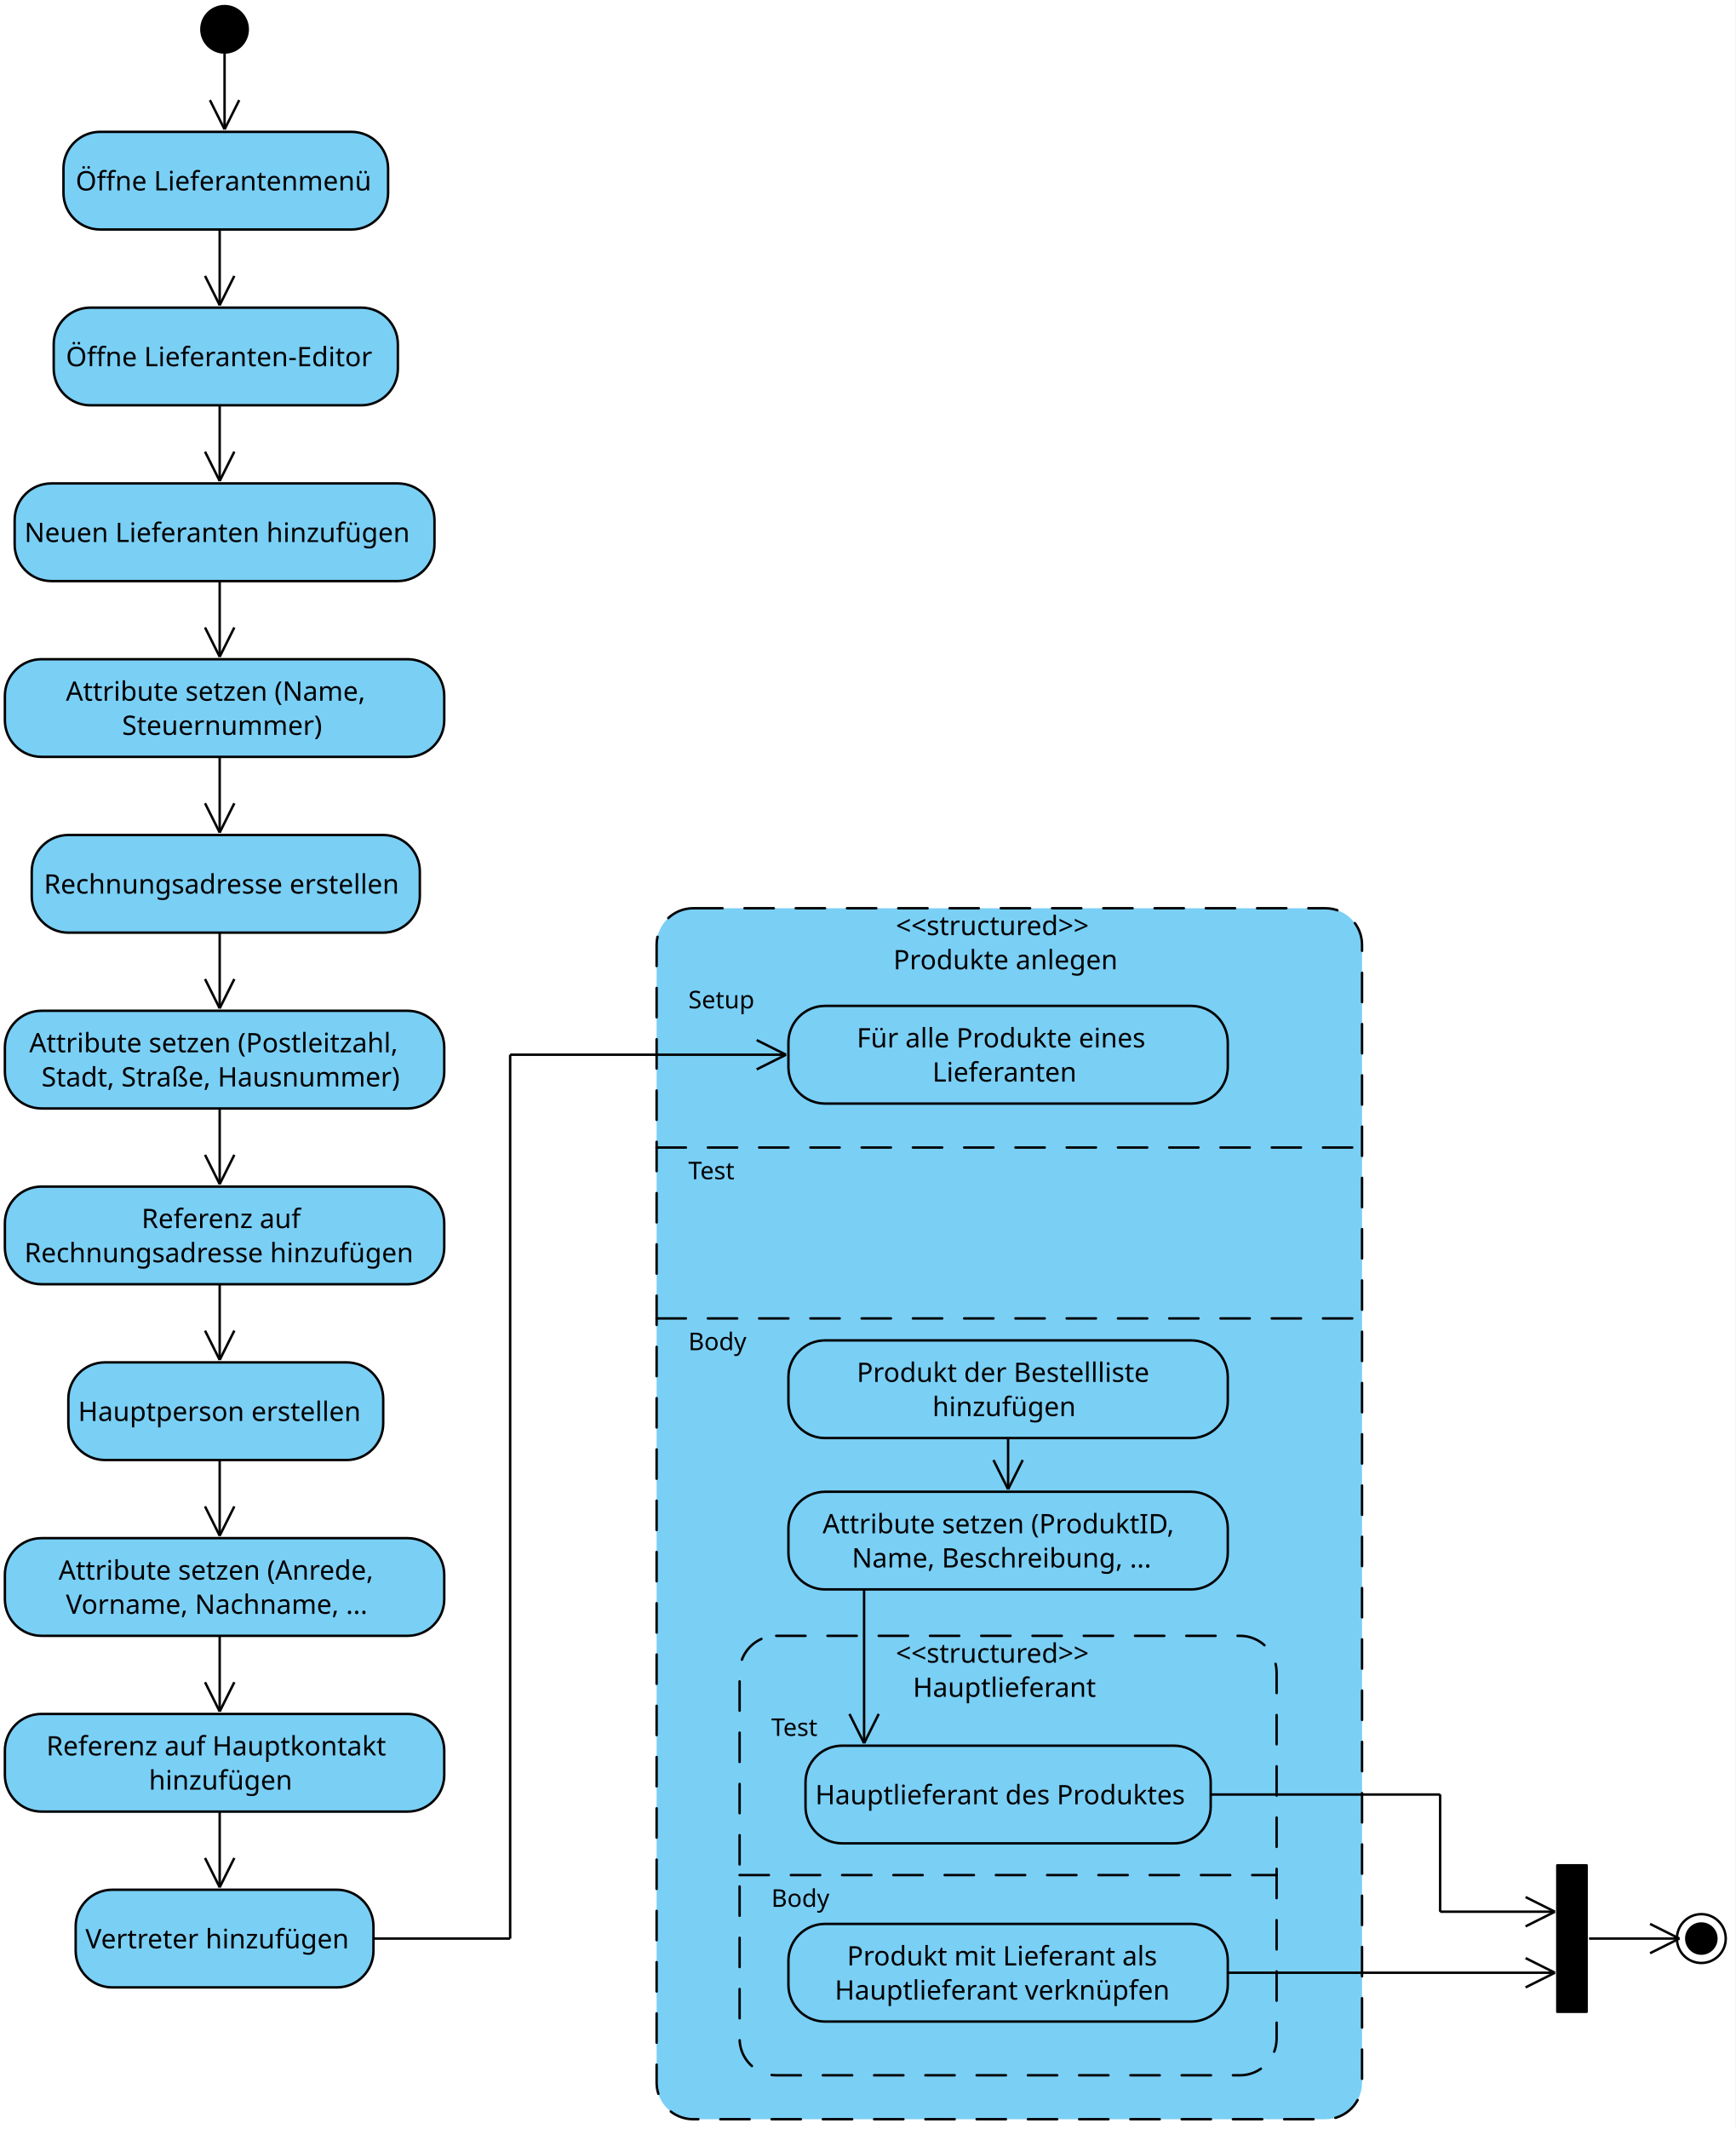
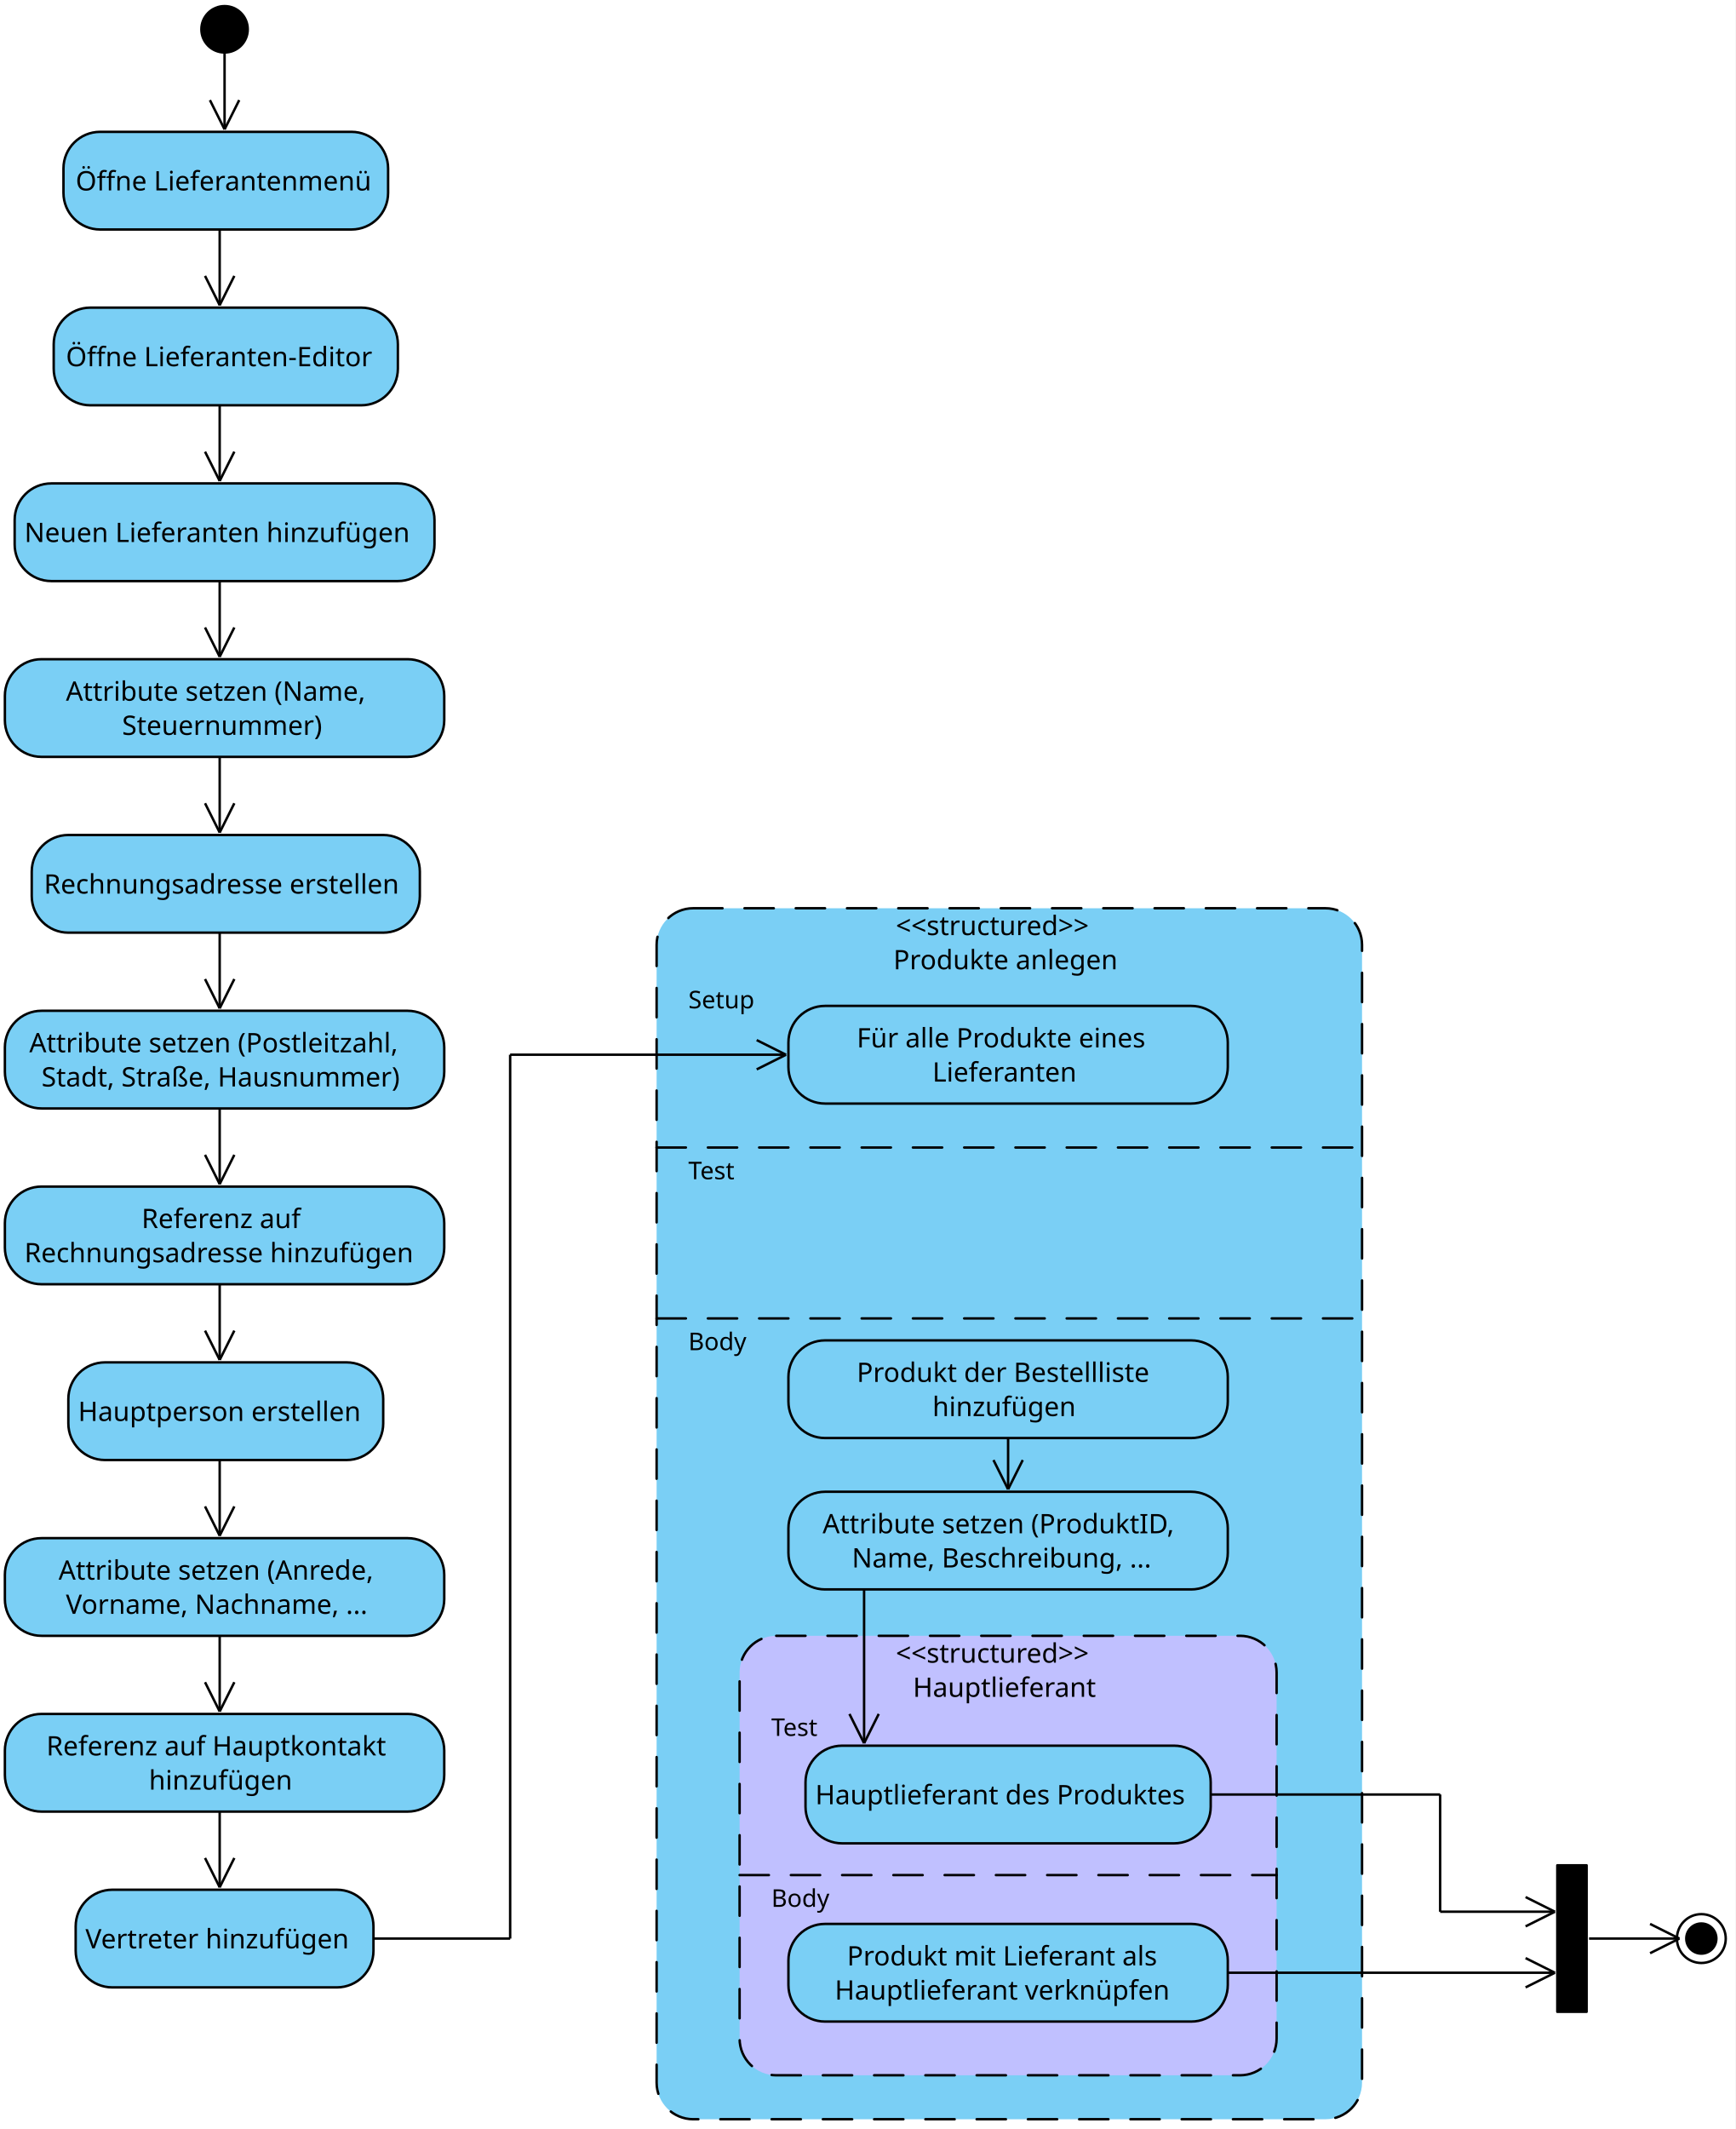
<svg xmlns="http://www.w3.org/2000/svg" fill-opacity="0" color-rendering="auto" color-interpolation="auto" text-rendering="auto" stroke="rgb(0,0,0)" stroke-linecap="square" width="711" stroke-miterlimit="10" shape-rendering="auto" stroke-opacity="0" fill="rgb(0,0,0)" stroke-dasharray="none" font-weight="normal" stroke-width="1" height="872" font-family="'Dialog'" font-style="normal" stroke-linejoin="miter" font-size="12px" stroke-dashoffset="0" image-rendering="auto">
  <defs id="genericDefs" />
  <g>
    <defs id="defs1">
      <clipPath clipPathUnits="userSpaceOnUse" id="clipPath1">
        <path d="M-7 -7 L51 -7 L51 31 L-7 31 L-7 -7 Z" />
      </clipPath>
      <clipPath clipPathUnits="userSpaceOnUse" id="clipPath2">
        <path d="M-7 -7 L144 -7 L144 51 L-7 51 L-7 -7 Z" />
      </clipPath>
      <clipPath clipPathUnits="userSpaceOnUse" id="clipPath3">
        <path d="M0 0 L0 40 L133 40 L133 0 Z" />
      </clipPath>
      <clipPath clipPathUnits="userSpaceOnUse" id="clipPath4">
        <path d="M-7 -7 L152 -7 L152 51 L-7 51 L-7 -7 Z" />
      </clipPath>
      <clipPath clipPathUnits="userSpaceOnUse" id="clipPath5">
        <path d="M0 0 L0 40 L141 40 L141 0 Z" />
      </clipPath>
      <clipPath clipPathUnits="userSpaceOnUse" id="clipPath6">
        <path d="M-7 -7 L183 -7 L183 51 L-7 51 L-7 -7 Z" />
      </clipPath>
      <clipPath clipPathUnits="userSpaceOnUse" id="clipPath7">
        <path d="M0 0 L0 40 L172 40 L172 0 Z" />
      </clipPath>
      <clipPath clipPathUnits="userSpaceOnUse" id="clipPath8">
        <path d="M-7 -7 L191 -7 L191 51 L-7 51 L-7 -7 Z" />
      </clipPath>
      <clipPath clipPathUnits="userSpaceOnUse" id="clipPath9">
        <path d="M0 0 L0 40 L180 40 L180 0 Z" />
      </clipPath>
      <clipPath clipPathUnits="userSpaceOnUse" id="clipPath10">
        <path d="M-7 -7 L170 -7 L170 51 L-7 51 L-7 -7 Z" />
      </clipPath>
      <clipPath clipPathUnits="userSpaceOnUse" id="clipPath11">
        <path d="M0 0 L0 40 L159 40 L159 0 Z" />
      </clipPath>
      <clipPath clipPathUnits="userSpaceOnUse" id="clipPath12">
        <path d="M-7 -7 L140 -7 L140 51 L-7 51 L-7 -7 Z" />
      </clipPath>
      <clipPath clipPathUnits="userSpaceOnUse" id="clipPath13">
        <path d="M0 0 L0 40 L129 40 L129 0 Z" />
      </clipPath>
      <clipPath clipPathUnits="userSpaceOnUse" id="clipPath14">
        <path d="M-7 -7 L133 -7 L133 51 L-7 51 L-7 -7 Z" />
      </clipPath>
      <clipPath clipPathUnits="userSpaceOnUse" id="clipPath15">
        <path d="M0 0 L0 40 L122 40 L122 0 Z" />
      </clipPath>
      <clipPath clipPathUnits="userSpaceOnUse" id="clipPath16">
        <path d="M-7 -7 L300 -7 L300 507 L-7 507 L-7 -7 Z" />
      </clipPath>
      <clipPath clipPathUnits="userSpaceOnUse" id="clipPath17">
        <path d="M0 0 L0 28 L289 28 L289 0 Z" />
      </clipPath>
      <clipPath clipPathUnits="userSpaceOnUse" id="clipPath18">
        <path d="M-7 -7 L300 -7 L300 81 L-7 81 L-7 -7 Z" />
      </clipPath>
      <clipPath clipPathUnits="userSpaceOnUse" id="clipPath19">
        <path d="M0 0 L0 5 L289 5 L289 0 Z" />
      </clipPath>
      <clipPath clipPathUnits="userSpaceOnUse" id="clipPath20">
        <path d="M0 0 L0 13 L48 13 L48 0 Z" />
      </clipPath>
      <clipPath clipPathUnits="userSpaceOnUse" id="clipPath21">
        <path d="M0 0 L0 13 L41 13 L41 0 Z" />
      </clipPath>
      <clipPath clipPathUnits="userSpaceOnUse" id="clipPath22">
        <path d="M-7 -7 L300 -7 L300 339 L-7 339 L-7 -7 Z" />
      </clipPath>
      <clipPath clipPathUnits="userSpaceOnUse" id="clipPath23">
        <path d="M0 0 L0 13 L44 13 L44 0 Z" />
      </clipPath>
      <clipPath clipPathUnits="userSpaceOnUse" id="clipPath24">
        <path d="M-7 -7 L231 -7 L231 191 L-7 191 L-7 -7 Z" />
      </clipPath>
      <clipPath clipPathUnits="userSpaceOnUse" id="clipPath25">
        <path d="M0 0 L0 28 L220 28 L220 0 Z" />
      </clipPath>
      <clipPath clipPathUnits="userSpaceOnUse" id="clipPath26">
        <path d="M-7 -7 L231 -7 L231 81 L-7 81 L-7 -7 Z" />
      </clipPath>
      <clipPath clipPathUnits="userSpaceOnUse" id="clipPath27">
        <path d="M0 0 L0 5 L220 5 L220 0 Z" />
      </clipPath>
      <clipPath clipPathUnits="userSpaceOnUse" id="clipPath28">
        <path d="M-7 -7 L231 -7 L231 93 L-7 93 L-7 -7 Z" />
      </clipPath>
      <clipPath clipPathUnits="userSpaceOnUse" id="clipPath29">
        <path d="M-7 -7 L177 -7 L177 51 L-7 51 L-7 -7 Z" />
      </clipPath>
      <clipPath clipPathUnits="userSpaceOnUse" id="clipPath30">
        <path d="M0 0 L0 40 L166 40 L166 0 Z" />
      </clipPath>
      <clipPath clipPathUnits="userSpaceOnUse" id="clipPath31">
        <path d="M-7 -7 L23 -7 L23 71 L-7 71 L-7 -7 Z" />
      </clipPath>
      <clipPath clipPathUnits="userSpaceOnUse" id="clipPath32">
        <path d="M-7 -7 L31 -7 L31 31 L-7 31 L-7 -7 Z" />
      </clipPath>
      <clipPath clipPathUnits="userSpaceOnUse" id="clipPath33">
        <path d="M0 0 L104 0 L104 136 L0 136 L0 0 Z" />
      </clipPath>
      <clipPath clipPathUnits="userSpaceOnUse" id="clipPath34">
        <path d="M0 0 L0 136 L104 136 L104 0 Z" />
      </clipPath>
      <clipPath clipPathUnits="userSpaceOnUse" id="clipPath35">
        <path d="M0 0 L104 0 L104 135 L0 135 L0 0 Z" />
      </clipPath>
      <clipPath clipPathUnits="userSpaceOnUse" id="clipPath36">
        <path d="M0 0 L0 135 L104 135 L104 0 Z" />
      </clipPath>
      <clipPath clipPathUnits="userSpaceOnUse" id="clipPath37">
        <path d="M0 0 L273 0 L273 466 L0 466 L0 0 Z" />
      </clipPath>
      <clipPath clipPathUnits="userSpaceOnUse" id="clipPath38">
        <path d="M0 0 L0 466 L273 466 L273 0 Z" />
      </clipPath>
      <clipPath clipPathUnits="userSpaceOnUse" id="clipPath39">
        <path d="M0 0 L104 0 L104 125 L0 125 L0 0 Z" />
      </clipPath>
      <clipPath clipPathUnits="userSpaceOnUse" id="clipPath40">
        <path d="M0 0 L0 125 L104 125 L104 0 Z" />
      </clipPath>
      <clipPath clipPathUnits="userSpaceOnUse" id="clipPath41">
        <path d="M0 0 L104 0 L104 167 L0 167 L0 0 Z" />
      </clipPath>
      <clipPath clipPathUnits="userSpaceOnUse" id="clipPath42">
        <path d="M0 0 L0 167 L104 167 L104 0 Z" />
      </clipPath>
      <clipPath clipPathUnits="userSpaceOnUse" id="clipPath43">
        <path d="M0 0 L238 0 L238 104 L0 104 L0 0 Z" />
      </clipPath>
      <clipPath clipPathUnits="userSpaceOnUse" id="clipPath44">
        <path d="M0 0 L0 104 L238 104 L238 0 Z" />
      </clipPath>
      <clipPath clipPathUnits="userSpaceOnUse" id="clipPath45">
        <path d="M0 0 L245 0 L245 152 L0 152 L0 0 Z" />
      </clipPath>
      <clipPath clipPathUnits="userSpaceOnUse" id="clipPath46">
        <path d="M0 0 L0 152 L245 152 L245 0 Z" />
      </clipPath>
      <clipPath clipPathUnits="userSpaceOnUse" id="clipPath47">
        <path d="M0 0 L141 0 L141 104 L0 104 L0 0 Z" />
      </clipPath>
      <clipPath clipPathUnits="userSpaceOnUse" id="clipPath48">
        <path d="M0 0 L0 104 L141 104 L141 0 Z" />
      </clipPath>
    </defs>
    <g fill="white" text-rendering="geometricPrecision" fill-opacity="1" stroke-opacity="1" stroke="white">
      <rect x="0" width="711" height="872" y="0" stroke="none" />
    </g>
    <g font-size="11px" transform="translate(72,2)" fill-opacity="1" fill="black" text-rendering="geometricPrecision" image-rendering="optimizeQuality" font-family="sans-serif" stroke="black" stroke-opacity="1">
      <circle r="10" clip-path="url(#clipPath1)" cx="20" cy="10" stroke="none" />
    </g>
    <g font-size="11px" transform="translate(26,54)" fill-opacity="1" fill="rgb(122,207,245)" text-rendering="geometricPrecision" image-rendering="optimizeQuality" font-family="sans-serif" stroke="rgb(122,207,245)" stroke-opacity="1">
      <rect x="0" y="0" clip-path="url(#clipPath2)" width="133" rx="15" ry="15" height="40" stroke="none" />
    </g>
    <g stroke-linecap="butt" font-size="11px" transform="translate(26,54)" fill-opacity="1" fill="black" text-rendering="geometricPrecision" image-rendering="optimizeQuality" font-family="sans-serif" stroke-linejoin="round" stroke="black" stroke-opacity="1" stroke-miterlimit="0">
      <rect x="0" y="0" clip-path="url(#clipPath2)" fill="none" width="133" rx="15" ry="15" height="40" />
    </g>
    <g font-size="11px" transform="translate(26,54)" fill-opacity="1" fill="black" text-rendering="geometricPrecision" image-rendering="optimizeQuality" font-family="sans-serif" stroke="black" stroke-opacity="1">
      <text x="5" xml:space="preserve" y="24" clip-path="url(#clipPath3)" stroke="none">Öffne Lieferantenmenü</text>
    </g>
    <g font-size="11px" transform="translate(22,126)" fill-opacity="1" fill="rgb(122,207,245)" text-rendering="geometricPrecision" image-rendering="optimizeQuality" font-family="sans-serif" stroke="rgb(122,207,245)" stroke-opacity="1">
      <rect x="0" y="0" clip-path="url(#clipPath4)" width="141" rx="15" ry="15" height="40" stroke="none" />
    </g>
    <g stroke-linecap="butt" font-size="11px" transform="translate(22,126)" fill-opacity="1" fill="black" text-rendering="geometricPrecision" image-rendering="optimizeQuality" font-family="sans-serif" stroke-linejoin="round" stroke="black" stroke-opacity="1" stroke-miterlimit="0">
      <rect x="0" y="0" clip-path="url(#clipPath4)" fill="none" width="141" rx="15" ry="15" height="40" />
    </g>
    <g font-size="11px" transform="translate(22,126)" fill-opacity="1" fill="black" text-rendering="geometricPrecision" image-rendering="optimizeQuality" font-family="sans-serif" stroke="black" stroke-opacity="1">
      <text x="5" xml:space="preserve" y="24" clip-path="url(#clipPath5)" stroke="none">Öffne Lieferanten-Editor</text>
    </g>
    <g font-size="11px" transform="translate(6,198)" fill-opacity="1" fill="rgb(122,207,245)" text-rendering="geometricPrecision" image-rendering="optimizeQuality" font-family="sans-serif" stroke="rgb(122,207,245)" stroke-opacity="1">
      <rect x="0" y="0" clip-path="url(#clipPath6)" width="172" rx="15" ry="15" height="40" stroke="none" />
    </g>
    <g stroke-linecap="butt" font-size="11px" transform="translate(6,198)" fill-opacity="1" fill="black" text-rendering="geometricPrecision" image-rendering="optimizeQuality" font-family="sans-serif" stroke-linejoin="round" stroke="black" stroke-opacity="1" stroke-miterlimit="0">
      <rect x="0" y="0" clip-path="url(#clipPath6)" fill="none" width="172" rx="15" ry="15" height="40" />
    </g>
    <g font-size="11px" transform="translate(6,198)" fill-opacity="1" fill="black" text-rendering="geometricPrecision" image-rendering="optimizeQuality" font-family="sans-serif" stroke="black" stroke-opacity="1">
      <text x="4" xml:space="preserve" y="24" clip-path="url(#clipPath7)" stroke="none">Neuen Lieferanten hinzufügen</text>
    </g>
    <g font-size="11px" transform="translate(2,270)" fill-opacity="1" fill="rgb(122,207,245)" text-rendering="geometricPrecision" image-rendering="optimizeQuality" font-family="sans-serif" stroke="rgb(122,207,245)" stroke-opacity="1">
      <rect x="0" y="0" clip-path="url(#clipPath8)" width="180" rx="15" ry="15" height="40" stroke="none" />
    </g>
    <g stroke-linecap="butt" font-size="11px" transform="translate(2,270)" fill-opacity="1" fill="black" text-rendering="geometricPrecision" image-rendering="optimizeQuality" font-family="sans-serif" stroke-linejoin="round" stroke="black" stroke-opacity="1" stroke-miterlimit="0">
      <rect x="0" y="0" clip-path="url(#clipPath8)" fill="none" width="180" rx="15" ry="15" height="40" />
    </g>
    <g font-size="11px" transform="translate(2,270)" fill-opacity="1" fill="black" text-rendering="geometricPrecision" image-rendering="optimizeQuality" font-family="sans-serif" stroke="black" stroke-opacity="1">
      <text x="25" xml:space="preserve" y="17" clip-path="url(#clipPath9)" stroke="none">Attribute setzen (Name,</text>
      <text x="48" xml:space="preserve" y="31" clip-path="url(#clipPath9)" stroke="none">Steuernummer)</text>
    </g>
    <g font-size="11px" transform="translate(13,342)" fill-opacity="1" fill="rgb(122,207,245)" text-rendering="geometricPrecision" image-rendering="optimizeQuality" font-family="sans-serif" stroke="rgb(122,207,245)" stroke-opacity="1">
      <rect x="0" y="0" clip-path="url(#clipPath10)" width="159" rx="15" ry="15" height="40" stroke="none" />
    </g>
    <g stroke-linecap="butt" font-size="11px" transform="translate(13,342)" fill-opacity="1" fill="black" text-rendering="geometricPrecision" image-rendering="optimizeQuality" font-family="sans-serif" stroke-linejoin="round" stroke="black" stroke-opacity="1" stroke-miterlimit="0">
      <rect x="0" y="0" clip-path="url(#clipPath10)" fill="none" width="159" rx="15" ry="15" height="40" />
    </g>
    <g font-size="11px" transform="translate(13,342)" fill-opacity="1" fill="black" text-rendering="geometricPrecision" image-rendering="optimizeQuality" font-family="sans-serif" stroke="black" stroke-opacity="1">
      <text x="5" xml:space="preserve" y="24" clip-path="url(#clipPath11)" stroke="none">Rechnungsadresse erstellen</text>
    </g>
    <g font-size="11px" transform="translate(2,414)" fill-opacity="1" fill="rgb(122,207,245)" text-rendering="geometricPrecision" image-rendering="optimizeQuality" font-family="sans-serif" stroke="rgb(122,207,245)" stroke-opacity="1">
      <rect x="0" y="0" clip-path="url(#clipPath8)" width="180" rx="15" ry="15" height="40" stroke="none" />
    </g>
    <g stroke-linecap="butt" font-size="11px" transform="translate(2,414)" fill-opacity="1" fill="black" text-rendering="geometricPrecision" image-rendering="optimizeQuality" font-family="sans-serif" stroke-linejoin="round" stroke="black" stroke-opacity="1" stroke-miterlimit="0">
      <rect x="0" y="0" clip-path="url(#clipPath8)" fill="none" width="180" rx="15" ry="15" height="40" />
    </g>
    <g font-size="11px" transform="translate(2,414)" fill-opacity="1" fill="black" text-rendering="geometricPrecision" image-rendering="optimizeQuality" font-family="sans-serif" stroke="black" stroke-opacity="1">
      <text x="10" xml:space="preserve" y="17" clip-path="url(#clipPath9)" stroke="none">Attribute setzen (Postleitzahl,</text>
      <text x="15" xml:space="preserve" y="31" clip-path="url(#clipPath9)" stroke="none">Stadt, Straße, Hausnummer)</text>
    </g>
    <g font-size="11px" transform="translate(2,486)" fill-opacity="1" fill="rgb(122,207,245)" text-rendering="geometricPrecision" image-rendering="optimizeQuality" font-family="sans-serif" stroke="rgb(122,207,245)" stroke-opacity="1">
      <rect x="0" y="0" clip-path="url(#clipPath8)" width="180" rx="15" ry="15" height="40" stroke="none" />
    </g>
    <g stroke-linecap="butt" font-size="11px" transform="translate(2,486)" fill-opacity="1" fill="black" text-rendering="geometricPrecision" image-rendering="optimizeQuality" font-family="sans-serif" stroke-linejoin="round" stroke="black" stroke-opacity="1" stroke-miterlimit="0">
      <rect x="0" y="0" clip-path="url(#clipPath8)" fill="none" width="180" rx="15" ry="15" height="40" />
    </g>
    <g font-size="11px" transform="translate(2,486)" fill-opacity="1" fill="black" text-rendering="geometricPrecision" image-rendering="optimizeQuality" font-family="sans-serif" stroke="black" stroke-opacity="1">
      <text x="56" xml:space="preserve" y="17" clip-path="url(#clipPath9)" stroke="none">Referenz auf</text>
      <text x="8" xml:space="preserve" y="31" clip-path="url(#clipPath9)" stroke="none">Rechnungsadresse hinzufügen</text>
    </g>
    <g font-size="11px" transform="translate(28,558)" fill-opacity="1" fill="rgb(122,207,245)" text-rendering="geometricPrecision" image-rendering="optimizeQuality" font-family="sans-serif" stroke="rgb(122,207,245)" stroke-opacity="1">
      <rect x="0" y="0" clip-path="url(#clipPath12)" width="129" rx="15" ry="15" height="40" stroke="none" />
    </g>
    <g stroke-linecap="butt" font-size="11px" transform="translate(28,558)" fill-opacity="1" fill="black" text-rendering="geometricPrecision" image-rendering="optimizeQuality" font-family="sans-serif" stroke-linejoin="round" stroke="black" stroke-opacity="1" stroke-miterlimit="0">
      <rect x="0" y="0" clip-path="url(#clipPath12)" fill="none" width="129" rx="15" ry="15" height="40" />
    </g>
    <g font-size="11px" transform="translate(28,558)" fill-opacity="1" fill="black" text-rendering="geometricPrecision" image-rendering="optimizeQuality" font-family="sans-serif" stroke="black" stroke-opacity="1">
      <text x="4" xml:space="preserve" y="24" clip-path="url(#clipPath13)" stroke="none">Hauptperson erstellen</text>
    </g>
    <g font-size="11px" transform="translate(2,630)" fill-opacity="1" fill="rgb(122,207,245)" text-rendering="geometricPrecision" image-rendering="optimizeQuality" font-family="sans-serif" stroke="rgb(122,207,245)" stroke-opacity="1">
      <rect x="0" y="0" clip-path="url(#clipPath8)" width="180" rx="15" ry="15" height="40" stroke="none" />
    </g>
    <g stroke-linecap="butt" font-size="11px" transform="translate(2,630)" fill-opacity="1" fill="black" text-rendering="geometricPrecision" image-rendering="optimizeQuality" font-family="sans-serif" stroke-linejoin="round" stroke="black" stroke-opacity="1" stroke-miterlimit="0">
      <rect x="0" y="0" clip-path="url(#clipPath8)" fill="none" width="180" rx="15" ry="15" height="40" />
    </g>
    <g font-size="11px" transform="translate(2,630)" fill-opacity="1" fill="black" text-rendering="geometricPrecision" image-rendering="optimizeQuality" font-family="sans-serif" stroke="black" stroke-opacity="1">
      <text x="22" xml:space="preserve" y="17" clip-path="url(#clipPath9)" stroke="none">Attribute setzen (Anrede,</text>
      <text x="25" xml:space="preserve" y="31" clip-path="url(#clipPath9)" stroke="none">Vorname, Nachname, ...</text>
    </g>
    <g font-size="11px" transform="translate(2,702)" fill-opacity="1" fill="rgb(122,207,245)" text-rendering="geometricPrecision" image-rendering="optimizeQuality" font-family="sans-serif" stroke="rgb(122,207,245)" stroke-opacity="1">
      <rect x="0" y="0" clip-path="url(#clipPath8)" width="180" rx="15" ry="15" height="40" stroke="none" />
    </g>
    <g stroke-linecap="butt" font-size="11px" transform="translate(2,702)" fill-opacity="1" fill="black" text-rendering="geometricPrecision" image-rendering="optimizeQuality" font-family="sans-serif" stroke-linejoin="round" stroke="black" stroke-opacity="1" stroke-miterlimit="0">
      <rect x="0" y="0" clip-path="url(#clipPath8)" fill="none" width="180" rx="15" ry="15" height="40" />
    </g>
    <g font-size="11px" transform="translate(2,702)" fill-opacity="1" fill="black" text-rendering="geometricPrecision" image-rendering="optimizeQuality" font-family="sans-serif" stroke="black" stroke-opacity="1">
      <text x="17" xml:space="preserve" y="17" clip-path="url(#clipPath9)" stroke="none">Referenz auf Hauptkontakt</text>
      <text x="59" xml:space="preserve" y="31" clip-path="url(#clipPath9)" stroke="none">hinzufügen</text>
    </g>
    <g font-size="11px" transform="translate(31,774)" fill-opacity="1" fill="rgb(122,207,245)" text-rendering="geometricPrecision" image-rendering="optimizeQuality" font-family="sans-serif" stroke="rgb(122,207,245)" stroke-opacity="1">
      <rect x="0" y="0" clip-path="url(#clipPath14)" width="122" rx="15" ry="15" height="40" stroke="none" />
    </g>
    <g stroke-linecap="butt" font-size="11px" transform="translate(31,774)" fill-opacity="1" fill="black" text-rendering="geometricPrecision" image-rendering="optimizeQuality" font-family="sans-serif" stroke-linejoin="round" stroke="black" stroke-opacity="1" stroke-miterlimit="0">
      <rect x="0" y="0" clip-path="url(#clipPath14)" fill="none" width="122" rx="15" ry="15" height="40" />
    </g>
    <g font-size="11px" transform="translate(31,774)" fill-opacity="1" fill="black" text-rendering="geometricPrecision" image-rendering="optimizeQuality" font-family="sans-serif" stroke="black" stroke-opacity="1">
      <text x="4" xml:space="preserve" y="24" clip-path="url(#clipPath15)" stroke="none">Vertreter hinzufügen</text>
    </g>
    <g font-size="11px" transform="translate(269,372)" fill-opacity="1" fill="rgb(122,207,245)" text-rendering="geometricPrecision" image-rendering="optimizeQuality" font-family="sans-serif" stroke="rgb(122,207,245)" stroke-opacity="1">
      <rect x="0" y="0" clip-path="url(#clipPath16)" width="289" rx="15" ry="15" height="496" stroke="none" />
    </g>
    <g fill-opacity="1" text-rendering="geometricPrecision" stroke="black" stroke-linecap="round" transform="translate(269,372)" stroke-miterlimit="0" stroke-opacity="1" fill="black" stroke-dasharray="12,9" font-family="sans-serif" stroke-linejoin="round" font-size="11px" image-rendering="optimizeQuality">
      <rect x="0" y="0" clip-path="url(#clipPath16)" fill="none" width="289" rx="15" ry="15" height="496" />
    </g>
    <g font-size="11px" transform="translate(269,372)" fill-opacity="1" fill="black" text-rendering="geometricPrecision" image-rendering="optimizeQuality" font-family="sans-serif" stroke="black" stroke-opacity="1">
      <text x="98" xml:space="preserve" y="11" clip-path="url(#clipPath17)" stroke="none">&lt;&lt;structured&gt;&gt;</text>
      <text x="97" xml:space="preserve" y="25" clip-path="url(#clipPath17)" stroke="none">Produkte anlegen</text>
    </g>
    <g fill-opacity="1" text-rendering="geometricPrecision" stroke="black" stroke-linecap="round" transform="translate(269,400)" stroke-miterlimit="0" stroke-opacity="1" fill="black" stroke-dasharray="12,9" font-family="sans-serif" stroke-linejoin="round" font-size="11px" image-rendering="optimizeQuality">
      <line y2="70" fill="none" x1="0" clip-path="url(#clipPath18)" x2="289" y1="70" />
    </g>
    <g font-size="10px" transform="translate(272,403)" fill-opacity="1" fill="black" text-rendering="geometricPrecision" image-rendering="optimizeQuality" font-family="sans-serif" stroke="black" stroke-opacity="1">
      <text x="10" xml:space="preserve" y="10" clip-path="url(#clipPath20)" stroke="none">Setup</text>
    </g>
    <g fill-opacity="1" text-rendering="geometricPrecision" stroke="black" stroke-linecap="round" transform="translate(269,470)" stroke-miterlimit="0" stroke-opacity="1" fill="black" stroke-dasharray="12,9" font-family="sans-serif" stroke-linejoin="round" font-size="11px" image-rendering="optimizeQuality">
      <line y2="70" fill="none" x1="0" clip-path="url(#clipPath18)" x2="289" y1="70" />
    </g>
    <g font-size="10px" transform="translate(272,473)" fill-opacity="1" fill="black" text-rendering="geometricPrecision" image-rendering="optimizeQuality" font-family="sans-serif" stroke="black" stroke-opacity="1">
      <text x="10" xml:space="preserve" y="10" clip-path="url(#clipPath21)" stroke="none">Test</text>
    </g>
    <g font-size="10px" transform="translate(272,543)" fill-opacity="1" fill="black" text-rendering="geometricPrecision" image-rendering="optimizeQuality" font-family="sans-serif" stroke="black" stroke-opacity="1">
      <text x="10" xml:space="preserve" y="10" clip-path="url(#clipPath23)" stroke="none">Body</text>
    </g>
    <g font-size="11px" transform="translate(323,412)" fill-opacity="1" fill="rgb(122,207,245)" text-rendering="geometricPrecision" image-rendering="optimizeQuality" font-family="sans-serif" stroke="rgb(122,207,245)" stroke-opacity="1">
      <rect x="0" y="0" clip-path="url(#clipPath8)" width="180" rx="15" ry="15" height="40" stroke="none" />
    </g>
    <g stroke-linecap="butt" font-size="11px" transform="translate(323,412)" fill-opacity="1" fill="black" text-rendering="geometricPrecision" image-rendering="optimizeQuality" font-family="sans-serif" stroke-linejoin="round" stroke="black" stroke-opacity="1" stroke-miterlimit="0">
      <rect x="0" y="0" clip-path="url(#clipPath8)" fill="none" width="180" rx="15" ry="15" height="40" />
    </g>
    <g font-size="11px" transform="translate(323,412)" fill-opacity="1" fill="black" text-rendering="geometricPrecision" image-rendering="optimizeQuality" font-family="sans-serif" stroke="black" stroke-opacity="1">
      <text x="28" xml:space="preserve" y="17" clip-path="url(#clipPath9)" stroke="none">Für alle Produkte eines</text>
      <text x="59" xml:space="preserve" y="31" clip-path="url(#clipPath9)" stroke="none">Lieferanten</text>
    </g>
    <g font-size="11px" transform="translate(323,549)" fill-opacity="1" fill="rgb(122,207,245)" text-rendering="geometricPrecision" image-rendering="optimizeQuality" font-family="sans-serif" stroke="rgb(122,207,245)" stroke-opacity="1">
      <rect x="0" y="0" clip-path="url(#clipPath8)" width="180" rx="15" ry="15" height="40" stroke="none" />
    </g>
    <g stroke-linecap="butt" font-size="11px" transform="translate(323,549)" fill-opacity="1" fill="black" text-rendering="geometricPrecision" image-rendering="optimizeQuality" font-family="sans-serif" stroke-linejoin="round" stroke="black" stroke-opacity="1" stroke-miterlimit="0">
      <rect x="0" y="0" clip-path="url(#clipPath8)" fill="none" width="180" rx="15" ry="15" height="40" />
    </g>
    <g font-size="11px" transform="translate(323,549)" fill-opacity="1" fill="black" text-rendering="geometricPrecision" image-rendering="optimizeQuality" font-family="sans-serif" stroke="black" stroke-opacity="1">
      <text x="28" xml:space="preserve" y="17" clip-path="url(#clipPath9)" stroke="none">Produkt der Bestellliste</text>
      <text x="59" xml:space="preserve" y="31" clip-path="url(#clipPath9)" stroke="none">hinzufügen</text>
    </g>
    <g font-size="11px" transform="translate(323,611)" fill-opacity="1" fill="rgb(122,207,245)" text-rendering="geometricPrecision" image-rendering="optimizeQuality" font-family="sans-serif" stroke="rgb(122,207,245)" stroke-opacity="1">
      <rect x="0" y="0" clip-path="url(#clipPath8)" width="180" rx="15" ry="15" height="40" stroke="none" />
    </g>
    <g stroke-linecap="butt" font-size="11px" transform="translate(323,611)" fill-opacity="1" fill="black" text-rendering="geometricPrecision" image-rendering="optimizeQuality" font-family="sans-serif" stroke-linejoin="round" stroke="black" stroke-opacity="1" stroke-miterlimit="0">
      <rect x="0" y="0" clip-path="url(#clipPath8)" fill="none" width="180" rx="15" ry="15" height="40" />
    </g>
    <g font-size="11px" transform="translate(323,611)" fill-opacity="1" fill="black" text-rendering="geometricPrecision" image-rendering="optimizeQuality" font-family="sans-serif" stroke="black" stroke-opacity="1">
      <text x="14" xml:space="preserve" y="17" clip-path="url(#clipPath9)" stroke="none">Attribute setzen (ProduktID,</text>
      <text x="26" xml:space="preserve" y="31" clip-path="url(#clipPath9)" stroke="none">Name, Beschreibung, ...</text>
    </g>
-     <g font-size="11px" transform="translate(303,670)" fill-opacity="1" fill="rgb(122,207,245)" text-rendering="geometricPrecision" image-rendering="optimizeQuality" font-family="sans-serif" stroke="rgb(122,207,245)" stroke-opacity="1">
+     <g font-size="11px" transform="translate(303,670)" fill-opacity="1" fill="rgb(192,192,255)" text-rendering="geometricPrecision" image-rendering="optimizeQuality" font-family="sans-serif" stroke="rgb(192,192,255)" stroke-opacity="1">
      <rect x="0" y="0" clip-path="url(#clipPath24)" width="220" rx="15" ry="15" height="180" stroke="none" />
    </g>
    <g fill-opacity="1" text-rendering="geometricPrecision" stroke="black" stroke-linecap="round" transform="translate(303,670)" stroke-miterlimit="0" stroke-opacity="1" fill="black" stroke-dasharray="12,9" font-family="sans-serif" stroke-linejoin="round" font-size="11px" image-rendering="optimizeQuality">
      <rect x="0" y="0" clip-path="url(#clipPath24)" fill="none" width="220" rx="15" ry="15" height="180" />
    </g>
    <g font-size="11px" transform="translate(303,670)" fill-opacity="1" fill="black" text-rendering="geometricPrecision" image-rendering="optimizeQuality" font-family="sans-serif" stroke="black" stroke-opacity="1">
      <text x="64" xml:space="preserve" y="11" clip-path="url(#clipPath25)" stroke="none">&lt;&lt;structured&gt;&gt;</text>
      <text x="71" xml:space="preserve" y="25" clip-path="url(#clipPath25)" stroke="none">Hauptlieferant</text>
    </g>
    <g fill-opacity="1" text-rendering="geometricPrecision" stroke="black" stroke-linecap="round" transform="translate(303,698)" stroke-miterlimit="0" stroke-opacity="1" fill="black" stroke-dasharray="12,9" font-family="sans-serif" stroke-linejoin="round" font-size="11px" image-rendering="optimizeQuality">
      <line y2="70" fill="none" x1="0" clip-path="url(#clipPath26)" x2="220" y1="70" />
    </g>
    <g font-size="10px" transform="translate(306,701)" fill-opacity="1" fill="black" text-rendering="geometricPrecision" image-rendering="optimizeQuality" font-family="sans-serif" stroke="black" stroke-opacity="1">
      <text x="10" xml:space="preserve" y="10" clip-path="url(#clipPath21)" stroke="none">Test</text>
    </g>
    <g font-size="10px" transform="translate(306,771)" fill-opacity="1" fill="black" text-rendering="geometricPrecision" image-rendering="optimizeQuality" font-family="sans-serif" stroke="black" stroke-opacity="1">
      <text x="10" xml:space="preserve" y="10" clip-path="url(#clipPath23)" stroke="none">Body</text>
    </g>
    <g font-size="11px" transform="translate(330,715)" fill-opacity="1" fill="rgb(122,207,245)" text-rendering="geometricPrecision" image-rendering="optimizeQuality" font-family="sans-serif" stroke="rgb(122,207,245)" stroke-opacity="1">
      <rect x="0" y="0" clip-path="url(#clipPath29)" width="166" rx="15" ry="15" height="40" stroke="none" />
    </g>
    <g stroke-linecap="butt" font-size="11px" transform="translate(330,715)" fill-opacity="1" fill="black" text-rendering="geometricPrecision" image-rendering="optimizeQuality" font-family="sans-serif" stroke-linejoin="round" stroke="black" stroke-opacity="1" stroke-miterlimit="0">
      <rect x="0" y="0" clip-path="url(#clipPath29)" fill="none" width="166" rx="15" ry="15" height="40" />
    </g>
    <g font-size="11px" transform="translate(330,715)" fill-opacity="1" fill="black" text-rendering="geometricPrecision" image-rendering="optimizeQuality" font-family="sans-serif" stroke="black" stroke-opacity="1">
      <text x="4" xml:space="preserve" y="24" clip-path="url(#clipPath30)" stroke="none">Hauptlieferant des Produktes</text>
    </g>
    <g font-size="11px" transform="translate(323,788)" fill-opacity="1" fill="rgb(122,207,245)" text-rendering="geometricPrecision" image-rendering="optimizeQuality" font-family="sans-serif" stroke="rgb(122,207,245)" stroke-opacity="1">
      <rect x="0" y="0" clip-path="url(#clipPath8)" width="180" rx="15" ry="15" height="40" stroke="none" />
    </g>
    <g stroke-linecap="butt" font-size="11px" transform="translate(323,788)" fill-opacity="1" fill="black" text-rendering="geometricPrecision" image-rendering="optimizeQuality" font-family="sans-serif" stroke-linejoin="round" stroke="black" stroke-opacity="1" stroke-miterlimit="0">
      <rect x="0" y="0" clip-path="url(#clipPath8)" fill="none" width="180" rx="15" ry="15" height="40" />
    </g>
    <g font-size="11px" transform="translate(323,788)" fill-opacity="1" fill="black" text-rendering="geometricPrecision" image-rendering="optimizeQuality" font-family="sans-serif" stroke="black" stroke-opacity="1">
      <text x="24" xml:space="preserve" y="17" clip-path="url(#clipPath9)" stroke="none">Produkt mit Lieferant als</text>
      <text x="19" xml:space="preserve" y="31" clip-path="url(#clipPath9)" stroke="none">Hauptlieferant verknüpfen</text>
    </g>
    <g font-size="11px" transform="translate(638,764)" fill-opacity="1" fill="black" text-rendering="geometricPrecision" image-rendering="optimizeQuality" font-family="sans-serif" stroke="black" stroke-opacity="1">
      <rect x="0" width="12" height="60" y="0" clip-path="url(#clipPath31)" stroke="none" />
      <rect stroke-linecap="butt" x="0" y="0" clip-path="url(#clipPath31)" fill="none" width="12" stroke-linejoin="round" height="60" stroke-miterlimit="0" />
    </g>
    <g font-size="11px" transform="translate(687,784)" fill-opacity="1" fill="black" text-rendering="geometricPrecision" image-rendering="optimizeQuality" font-family="sans-serif" stroke="black" stroke-opacity="1">
      <circle r="6.667" clip-path="url(#clipPath32)" cx="10" cy="10" stroke="none" />
      <circle stroke-linecap="butt" clip-path="url(#clipPath32)" fill="none" stroke-linejoin="round" r="10" cx="10" cy="10" stroke-miterlimit="0" />
    </g>
    <g stroke-linecap="butt" font-size="11px" transform="translate(42,-29)" fill-opacity="1" fill="black" text-rendering="geometricPrecision" image-rendering="optimizeQuality" font-family="sans-serif" stroke-linejoin="round" stroke="black" stroke-opacity="1">
      <line y2="82" fill="none" x1="50" clip-path="url(#clipPath34)" x2="50" y1="50" />
      <line y2="70" fill="none" x1="50" clip-path="url(#clipPath34)" x2="56" y1="82" />
      <line y2="70" fill="none" x1="50" clip-path="url(#clipPath34)" x2="44" y1="82" />
    </g>
    <g stroke-linecap="butt" font-size="11px" transform="translate(40,44)" fill-opacity="1" fill="black" text-rendering="geometricPrecision" image-rendering="optimizeQuality" font-family="sans-serif" stroke-linejoin="round" stroke="black" stroke-opacity="1">
      <line y2="81" fill="none" x1="50" clip-path="url(#clipPath36)" x2="50" y1="50" />
      <line y2="69" fill="none" x1="50" clip-path="url(#clipPath36)" x2="56" y1="81" />
      <line y2="69" fill="none" x1="50" clip-path="url(#clipPath36)" x2="44" y1="81" />
    </g>
    <g stroke-linecap="butt" font-size="11px" transform="translate(40,116)" fill-opacity="1" fill="black" text-rendering="geometricPrecision" image-rendering="optimizeQuality" font-family="sans-serif" stroke-linejoin="round" stroke="black" stroke-opacity="1">
      <line y2="81" fill="none" x1="50" clip-path="url(#clipPath36)" x2="50" y1="50" />
      <line y2="69" fill="none" x1="50" clip-path="url(#clipPath36)" x2="56" y1="81" />
      <line y2="69" fill="none" x1="50" clip-path="url(#clipPath36)" x2="44" y1="81" />
    </g>
    <g stroke-linecap="butt" font-size="11px" transform="translate(40,188)" fill-opacity="1" fill="black" text-rendering="geometricPrecision" image-rendering="optimizeQuality" font-family="sans-serif" stroke-linejoin="round" stroke="black" stroke-opacity="1">
      <line y2="81" fill="none" x1="50" clip-path="url(#clipPath36)" x2="50" y1="50" />
      <line y2="69" fill="none" x1="50" clip-path="url(#clipPath36)" x2="56" y1="81" />
      <line y2="69" fill="none" x1="50" clip-path="url(#clipPath36)" x2="44" y1="81" />
    </g>
    <g stroke-linecap="butt" font-size="11px" transform="translate(40,260)" fill-opacity="1" fill="black" text-rendering="geometricPrecision" image-rendering="optimizeQuality" font-family="sans-serif" stroke-linejoin="round" stroke="black" stroke-opacity="1">
      <line y2="81" fill="none" x1="50" clip-path="url(#clipPath36)" x2="50" y1="50" />
      <line y2="69" fill="none" x1="50" clip-path="url(#clipPath36)" x2="56" y1="81" />
      <line y2="69" fill="none" x1="50" clip-path="url(#clipPath36)" x2="44" y1="81" />
    </g>
    <g stroke-linecap="butt" font-size="11px" transform="translate(40,332)" fill-opacity="1" fill="black" text-rendering="geometricPrecision" image-rendering="optimizeQuality" font-family="sans-serif" stroke-linejoin="round" stroke="black" stroke-opacity="1">
      <line y2="81" fill="none" x1="50" clip-path="url(#clipPath36)" x2="50" y1="50" />
      <line y2="69" fill="none" x1="50" clip-path="url(#clipPath36)" x2="56" y1="81" />
      <line y2="69" fill="none" x1="50" clip-path="url(#clipPath36)" x2="44" y1="81" />
    </g>
    <g stroke-linecap="butt" font-size="11px" transform="translate(40,404)" fill-opacity="1" fill="black" text-rendering="geometricPrecision" image-rendering="optimizeQuality" font-family="sans-serif" stroke-linejoin="round" stroke="black" stroke-opacity="1">
      <line y2="81" fill="none" x1="50" clip-path="url(#clipPath36)" x2="50" y1="50" />
      <line y2="69" fill="none" x1="50" clip-path="url(#clipPath36)" x2="56" y1="81" />
      <line y2="69" fill="none" x1="50" clip-path="url(#clipPath36)" x2="44" y1="81" />
    </g>
    <g stroke-linecap="butt" font-size="11px" transform="translate(40,476)" fill-opacity="1" fill="black" text-rendering="geometricPrecision" image-rendering="optimizeQuality" font-family="sans-serif" stroke-linejoin="round" stroke="black" stroke-opacity="1">
      <line y2="81" fill="none" x1="50" clip-path="url(#clipPath36)" x2="50" y1="50" />
      <line y2="69" fill="none" x1="50" clip-path="url(#clipPath36)" x2="56" y1="81" />
      <line y2="69" fill="none" x1="50" clip-path="url(#clipPath36)" x2="44" y1="81" />
    </g>
    <g stroke-linecap="butt" font-size="11px" transform="translate(40,548)" fill-opacity="1" fill="black" text-rendering="geometricPrecision" image-rendering="optimizeQuality" font-family="sans-serif" stroke-linejoin="round" stroke="black" stroke-opacity="1">
      <line y2="81" fill="none" x1="50" clip-path="url(#clipPath36)" x2="50" y1="50" />
      <line y2="69" fill="none" x1="50" clip-path="url(#clipPath36)" x2="56" y1="81" />
      <line y2="69" fill="none" x1="50" clip-path="url(#clipPath36)" x2="44" y1="81" />
    </g>
    <g stroke-linecap="butt" font-size="11px" transform="translate(40,620)" fill-opacity="1" fill="black" text-rendering="geometricPrecision" image-rendering="optimizeQuality" font-family="sans-serif" stroke-linejoin="round" stroke="black" stroke-opacity="1">
      <line y2="81" fill="none" x1="50" clip-path="url(#clipPath36)" x2="50" y1="50" />
      <line y2="69" fill="none" x1="50" clip-path="url(#clipPath36)" x2="56" y1="81" />
      <line y2="69" fill="none" x1="50" clip-path="url(#clipPath36)" x2="44" y1="81" />
    </g>
    <g stroke-linecap="butt" font-size="11px" transform="translate(40,692)" fill-opacity="1" fill="black" text-rendering="geometricPrecision" image-rendering="optimizeQuality" font-family="sans-serif" stroke-linejoin="round" stroke="black" stroke-opacity="1">
      <line y2="81" fill="none" x1="50" clip-path="url(#clipPath36)" x2="50" y1="50" />
      <line y2="69" fill="none" x1="50" clip-path="url(#clipPath36)" x2="56" y1="81" />
      <line y2="69" fill="none" x1="50" clip-path="url(#clipPath36)" x2="44" y1="81" />
    </g>
    <g stroke-linecap="butt" font-size="11px" transform="translate(103,382)" fill-opacity="1" fill="black" text-rendering="geometricPrecision" image-rendering="optimizeQuality" font-family="sans-serif" stroke-linejoin="round" stroke="black" stroke-opacity="1">
      <line y2="412" fill="none" x1="50" clip-path="url(#clipPath38)" x2="106" y1="412" />
      <line y2="50" fill="none" x1="106" clip-path="url(#clipPath38)" x2="106" y1="412" />
      <line y2="50" fill="none" x1="106" clip-path="url(#clipPath38)" x2="219" y1="50" />
      <line y2="44" fill="none" x1="219" clip-path="url(#clipPath38)" x2="207" y1="50" />
      <line y2="56" fill="none" x1="219" clip-path="url(#clipPath38)" x2="207" y1="50" />
    </g>
    <g stroke-linecap="butt" font-size="11px" transform="translate(363,539)" fill-opacity="1" fill="black" text-rendering="geometricPrecision" image-rendering="optimizeQuality" font-family="sans-serif" stroke-linejoin="round" stroke="black" stroke-opacity="1">
      <line y2="71" fill="none" x1="50" clip-path="url(#clipPath40)" x2="50" y1="50" />
      <line y2="59" fill="none" x1="50" clip-path="url(#clipPath40)" x2="56" y1="71" />
      <line y2="59" fill="none" x1="50" clip-path="url(#clipPath40)" x2="44" y1="71" />
    </g>
    <g stroke-linecap="butt" font-size="11px" transform="translate(304,601)" fill-opacity="1" fill="black" text-rendering="geometricPrecision" image-rendering="optimizeQuality" font-family="sans-serif" stroke-linejoin="round" stroke="black" stroke-opacity="1">
      <line y2="113" fill="none" x1="50" clip-path="url(#clipPath42)" x2="50" y1="50" />
      <line y2="101" fill="none" x1="50" clip-path="url(#clipPath42)" x2="56" y1="113" />
      <line y2="101" fill="none" x1="50" clip-path="url(#clipPath42)" x2="44" y1="113" />
    </g>
    <g stroke-linecap="butt" font-size="11px" transform="translate(453,758)" fill-opacity="1" fill="black" text-rendering="geometricPrecision" image-rendering="optimizeQuality" font-family="sans-serif" stroke-linejoin="round" stroke="black" stroke-opacity="1">
      <line y2="50" fill="none" x1="50" clip-path="url(#clipPath44)" x2="184" y1="50" />
      <line y2="44" fill="none" x1="184" clip-path="url(#clipPath44)" x2="172" y1="50" />
      <line y2="56" fill="none" x1="184" clip-path="url(#clipPath44)" x2="172" y1="50" />
    </g>
    <g stroke-linecap="butt" font-size="11px" transform="translate(446,685)" fill-opacity="1" fill="black" text-rendering="geometricPrecision" image-rendering="optimizeQuality" font-family="sans-serif" stroke-linejoin="round" stroke="black" stroke-opacity="1">
      <line y2="50" fill="none" x1="50" clip-path="url(#clipPath46)" x2="144" y1="50" />
      <line y2="98" fill="none" x1="144" clip-path="url(#clipPath46)" x2="144" y1="50" />
      <line y2="98" fill="none" x1="144" clip-path="url(#clipPath46)" x2="191" y1="98" />
      <line y2="92" fill="none" x1="191" clip-path="url(#clipPath46)" x2="179" y1="98" />
      <line y2="104" fill="none" x1="191" clip-path="url(#clipPath46)" x2="179" y1="98" />
    </g>
    <g stroke-linecap="butt" font-size="11px" transform="translate(601,744)" fill-opacity="1" fill="black" text-rendering="geometricPrecision" image-rendering="optimizeQuality" font-family="sans-serif" stroke-linejoin="round" stroke="black" stroke-opacity="1">
      <line y2="50" fill="none" x1="50" clip-path="url(#clipPath48)" x2="87" y1="50" />
      <line y2="44" fill="none" x1="87" clip-path="url(#clipPath48)" x2="75" y1="50" />
      <line y2="56" fill="none" x1="87" clip-path="url(#clipPath48)" x2="75" y1="50" />
    </g>
    <g font-size="8px" fill-opacity="1" fill="rgb(120,120,120)" text-rendering="geometricPrecision" image-rendering="optimizeQuality" stroke="rgb(120,120,120)" stroke-opacity="1" />
  </g>
</svg>
